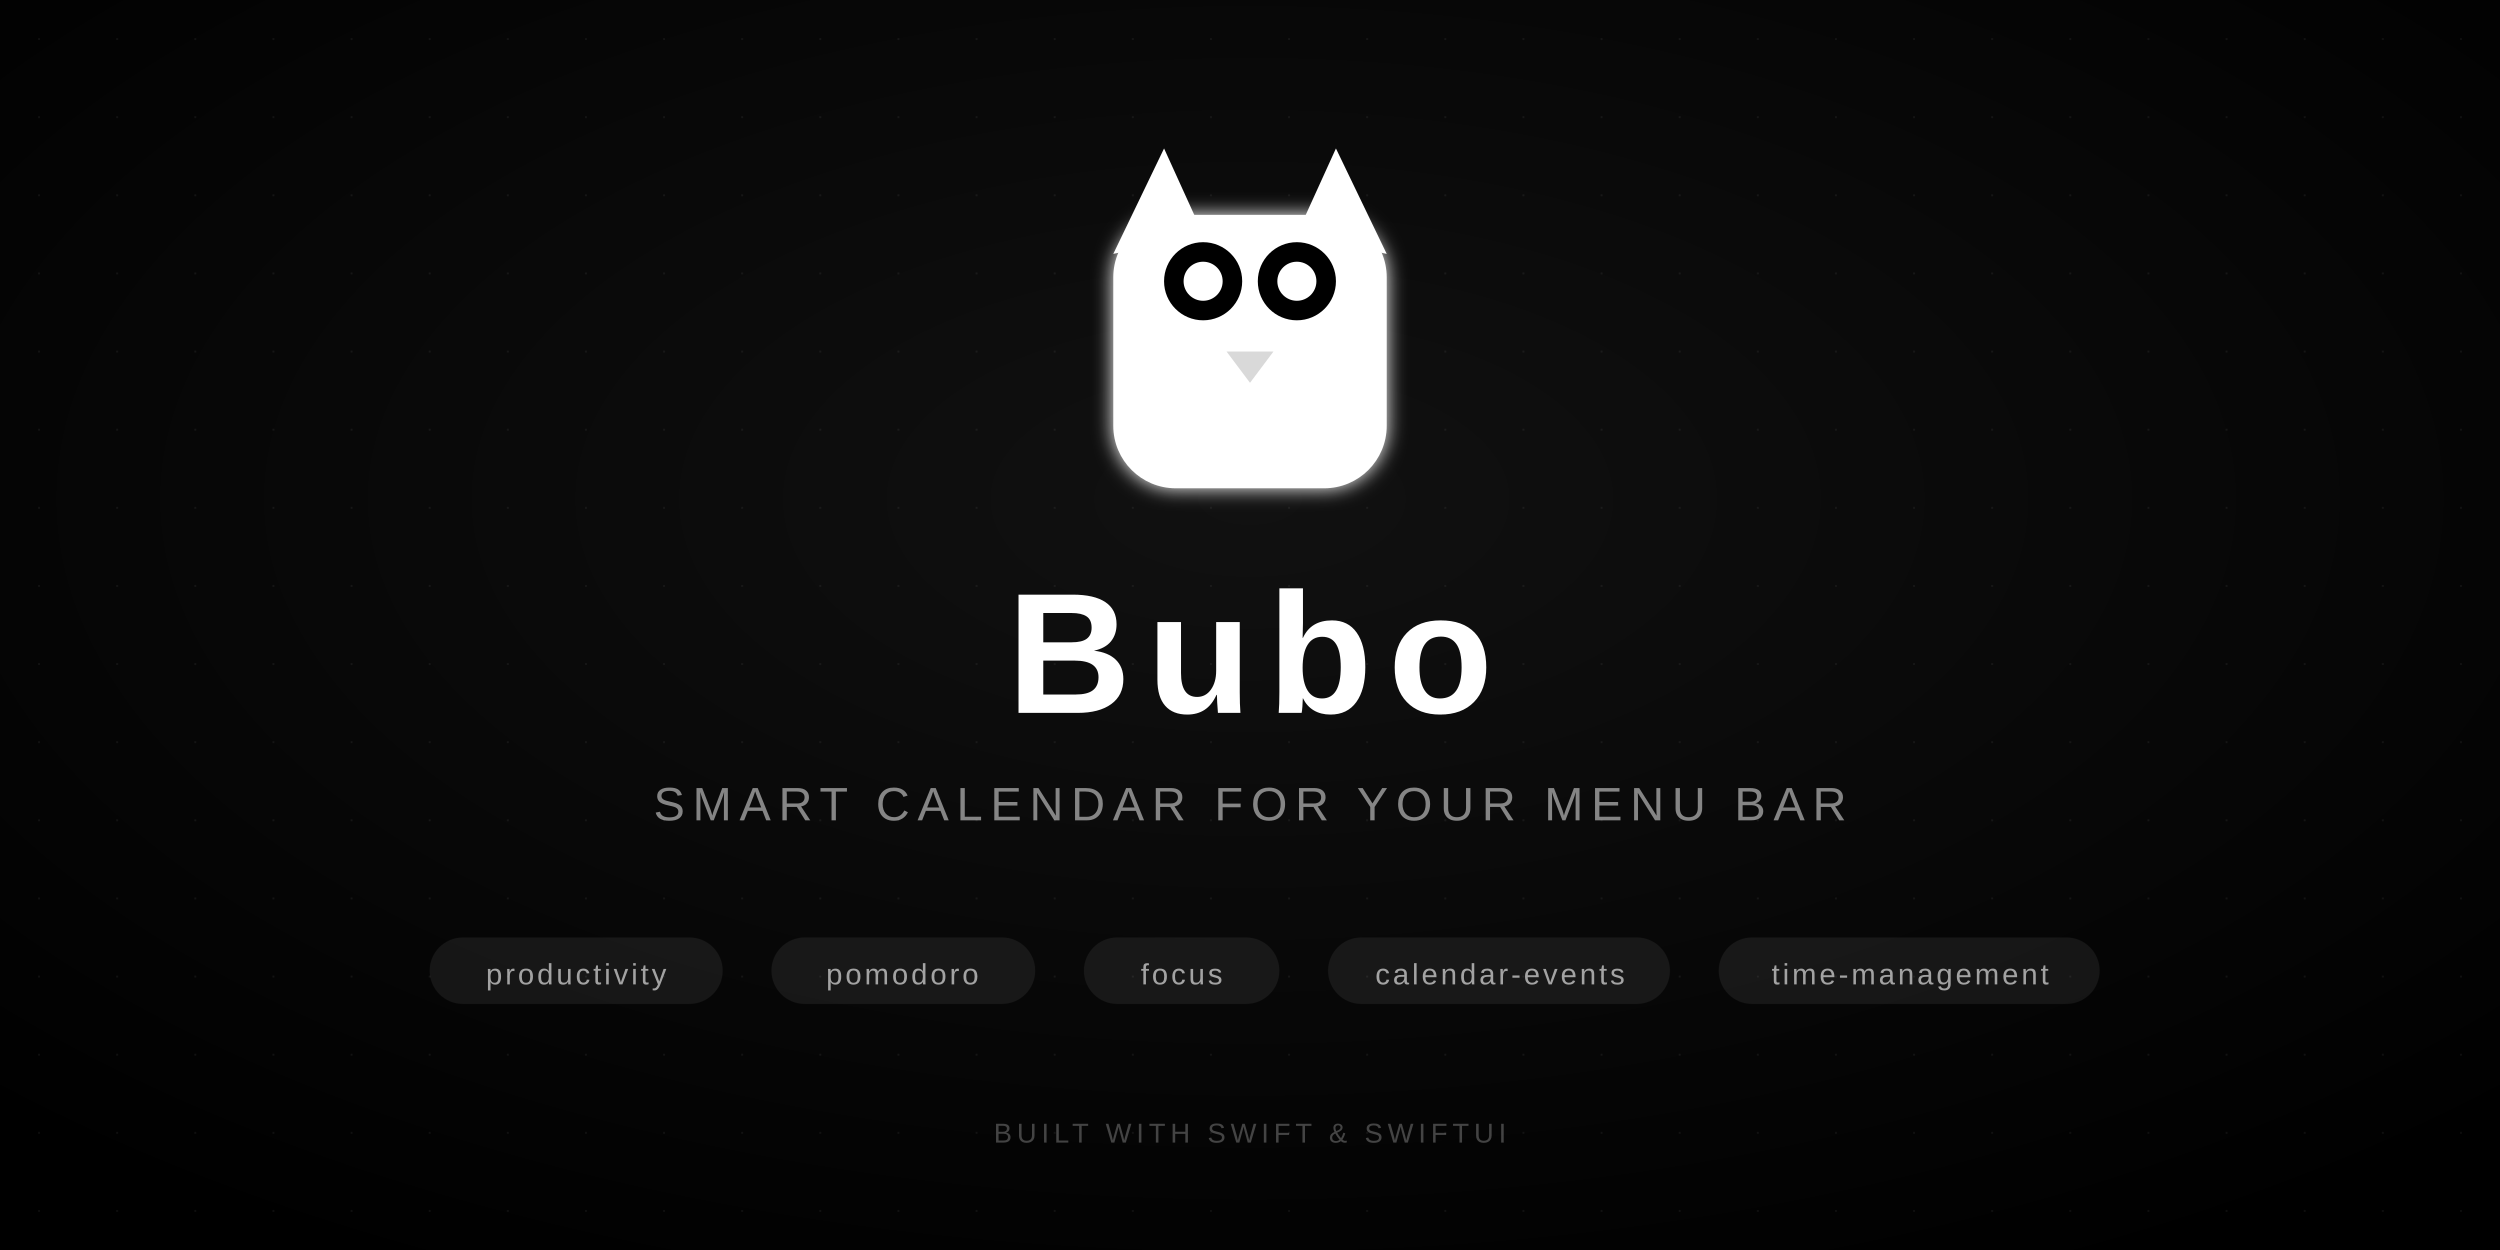
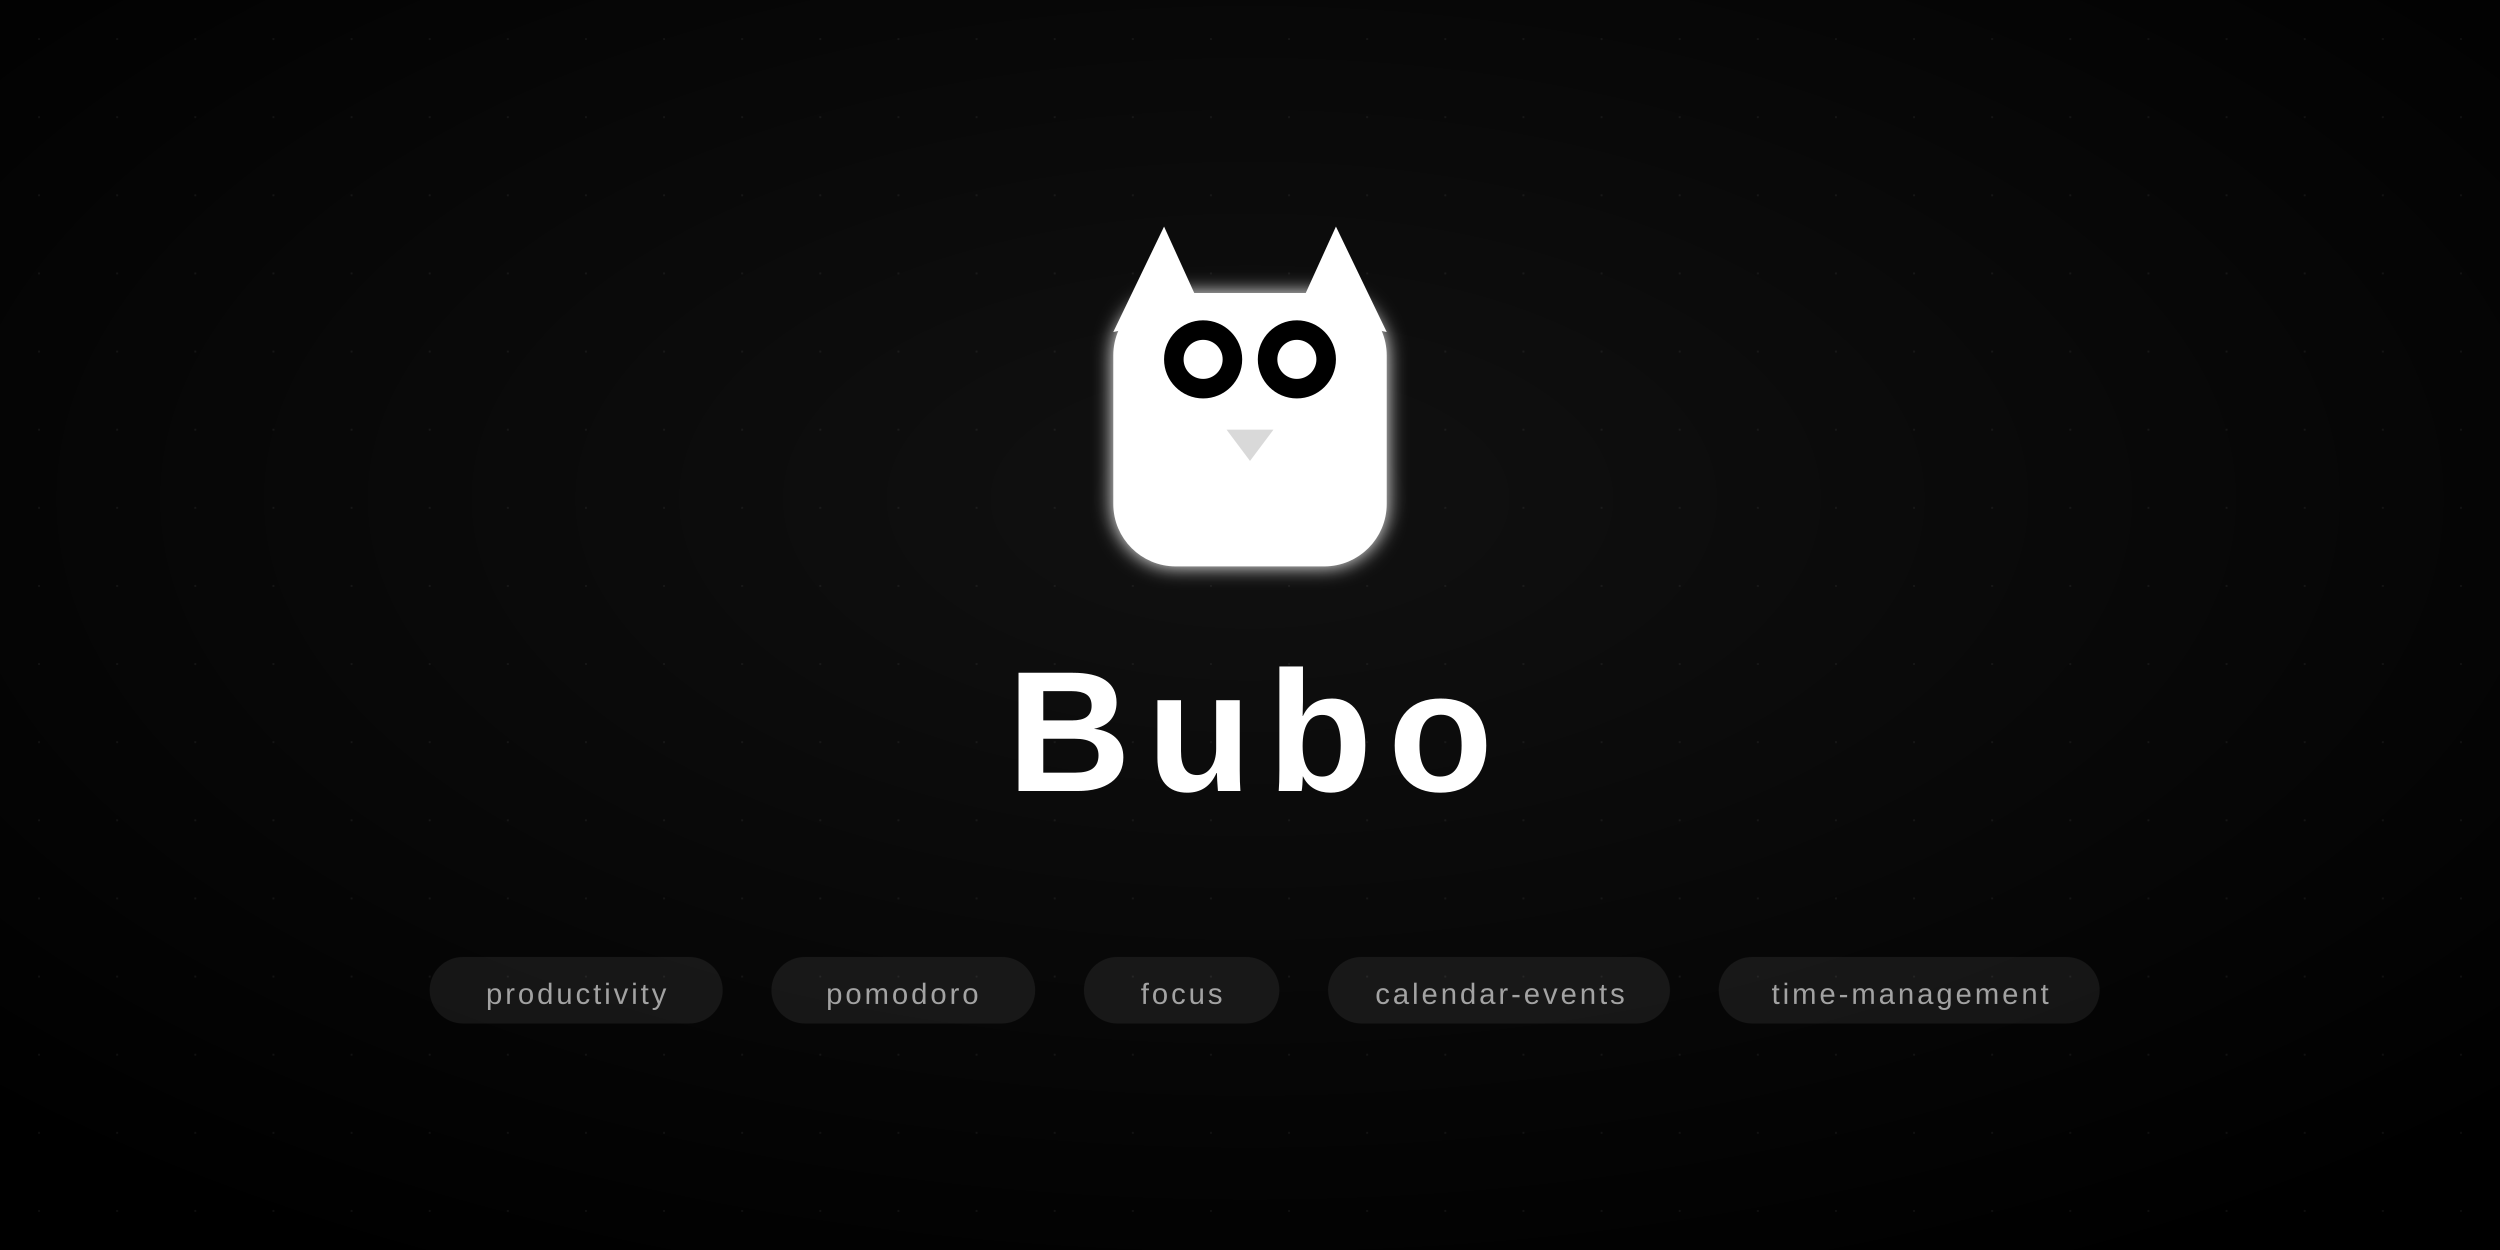
<svg xmlns="http://www.w3.org/2000/svg" width="1280" height="640" viewBox="0 0 1280 640">
  <defs>
    <radialGradient id="bg" cx="50%" cy="40%" r="70%">
      <stop offset="0%" stop-color="#111111" />
      <stop offset="100%" stop-color="#000000" />
    </radialGradient>
    <filter id="glow" x="-20%" y="-20%" width="140%" height="140%">
      <feGaussianBlur stdDeviation="2.5" result="blur" />
      <feMerge>
        <feMergeNode in="blur" />
        <feMergeNode in="SourceGraphic" />
      </feMerge>
    </filter>
    <pattern id="dots" x="0" y="0" width="40" height="40" patternUnits="userSpaceOnUse">
      <circle cx="20" cy="20" r="0.5" fill="#FFFFFF" opacity="0.07" />
    </pattern>
  </defs>
  <rect width="1280" height="640" fill="url(#bg)" />
  <rect width="1280" height="640" fill="url(#dots)" />
-   <g transform="translate(540, 60) scale(2)">
+   <g transform="translate(540, 100) scale(2)">
    <rect x="15" y="25" width="70" height="70" rx="16" fill="#FFFFFF" filter="url(#glow)" />
    <polygon points="15,35 28,8 38,30" fill="#FFFFFF" />
    <polygon points="85,35 72,8 62,30" fill="#FFFFFF" />
    <circle cx="38" cy="42" r="10" fill="#000000" />
    <circle cx="62" cy="42" r="10" fill="#000000" />
    <circle cx="38" cy="42" r="5" fill="#FFFFFF" />
    <circle cx="62" cy="42" r="5" fill="#FFFFFF" />
    <polygon points="44,60 50,68 56,60" fill="#000000" opacity="0.15" />
  </g>
-   <text x="640" y="365" text-anchor="middle" font-family="-apple-system, BlinkMacSystemFont, 'SF Pro Display', 'Helvetica Neue', Arial, sans-serif" font-size="88" font-weight="700" letter-spacing="8" fill="#FFFFFF">
+   <text x="640" y="405" text-anchor="middle" font-family="-apple-system, BlinkMacSystemFont, 'SF Pro Display', 'Helvetica Neue', Arial, sans-serif" font-size="88" font-weight="700" letter-spacing="8" fill="#FFFFFF">
    Bubo
  </text>
-   <text x="640" y="420" text-anchor="middle" font-family="-apple-system, BlinkMacSystemFont, 'SF Pro Text', 'Helvetica Neue', Arial, sans-serif" font-size="24" font-weight="400" letter-spacing="4" fill="#FFFFFF" opacity="0.5">
-     SMART CALENDAR FOR YOUR MENU BAR
-   </text>
-   <g transform="translate(640, 500)" text-anchor="middle" font-family="-apple-system, BlinkMacSystemFont, 'SF Pro Text', 'Helvetica Neue', Arial, sans-serif" font-size="15" font-weight="500" letter-spacing="1.5">
+   <g transform="translate(640, 510)" text-anchor="middle" font-family="-apple-system, BlinkMacSystemFont, 'SF Pro Text', 'Helvetica Neue', Arial, sans-serif" font-size="15" font-weight="500" letter-spacing="1.5">
    <rect x="-420" y="-20" width="150" height="34" rx="17" fill="#FFFFFF" opacity="0.07" stroke="#FFFFFF" stroke-opacity="0.1" stroke-width="0.5" />
    <text x="-345" y="4" fill="#FFFFFF" opacity="0.6">productivity</text>
    <rect x="-245" y="-20" width="135" height="34" rx="17" fill="#FFFFFF" opacity="0.07" stroke="#FFFFFF" stroke-opacity="0.1" stroke-width="0.5" />
    <text x="-178" y="4" fill="#FFFFFF" opacity="0.6">pomodoro</text>
    <rect x="-85" y="-20" width="100" height="34" rx="17" fill="#FFFFFF" opacity="0.07" stroke="#FFFFFF" stroke-opacity="0.1" stroke-width="0.5" />
    <text x="-35" y="4" fill="#FFFFFF" opacity="0.6">focus</text>
    <rect x="40" y="-20" width="175" height="34" rx="17" fill="#FFFFFF" opacity="0.07" stroke="#FFFFFF" stroke-opacity="0.1" stroke-width="0.5" />
    <text x="128" y="4" fill="#FFFFFF" opacity="0.6">calendar-events</text>
    <rect x="240" y="-20" width="195" height="34" rx="17" fill="#FFFFFF" opacity="0.07" stroke="#FFFFFF" stroke-opacity="0.1" stroke-width="0.5" />
    <text x="338" y="4" fill="#FFFFFF" opacity="0.6">time-management</text>
  </g>
-   <text x="640" y="585" text-anchor="middle" font-family="-apple-system, BlinkMacSystemFont, 'SF Pro Text', 'Helvetica Neue', Arial, sans-serif" font-size="14" font-weight="400" letter-spacing="2.5" fill="#FFFFFF" opacity="0.25">
-     BUILT WITH SWIFT &amp; SWIFTUI
-   </text>
</svg>
